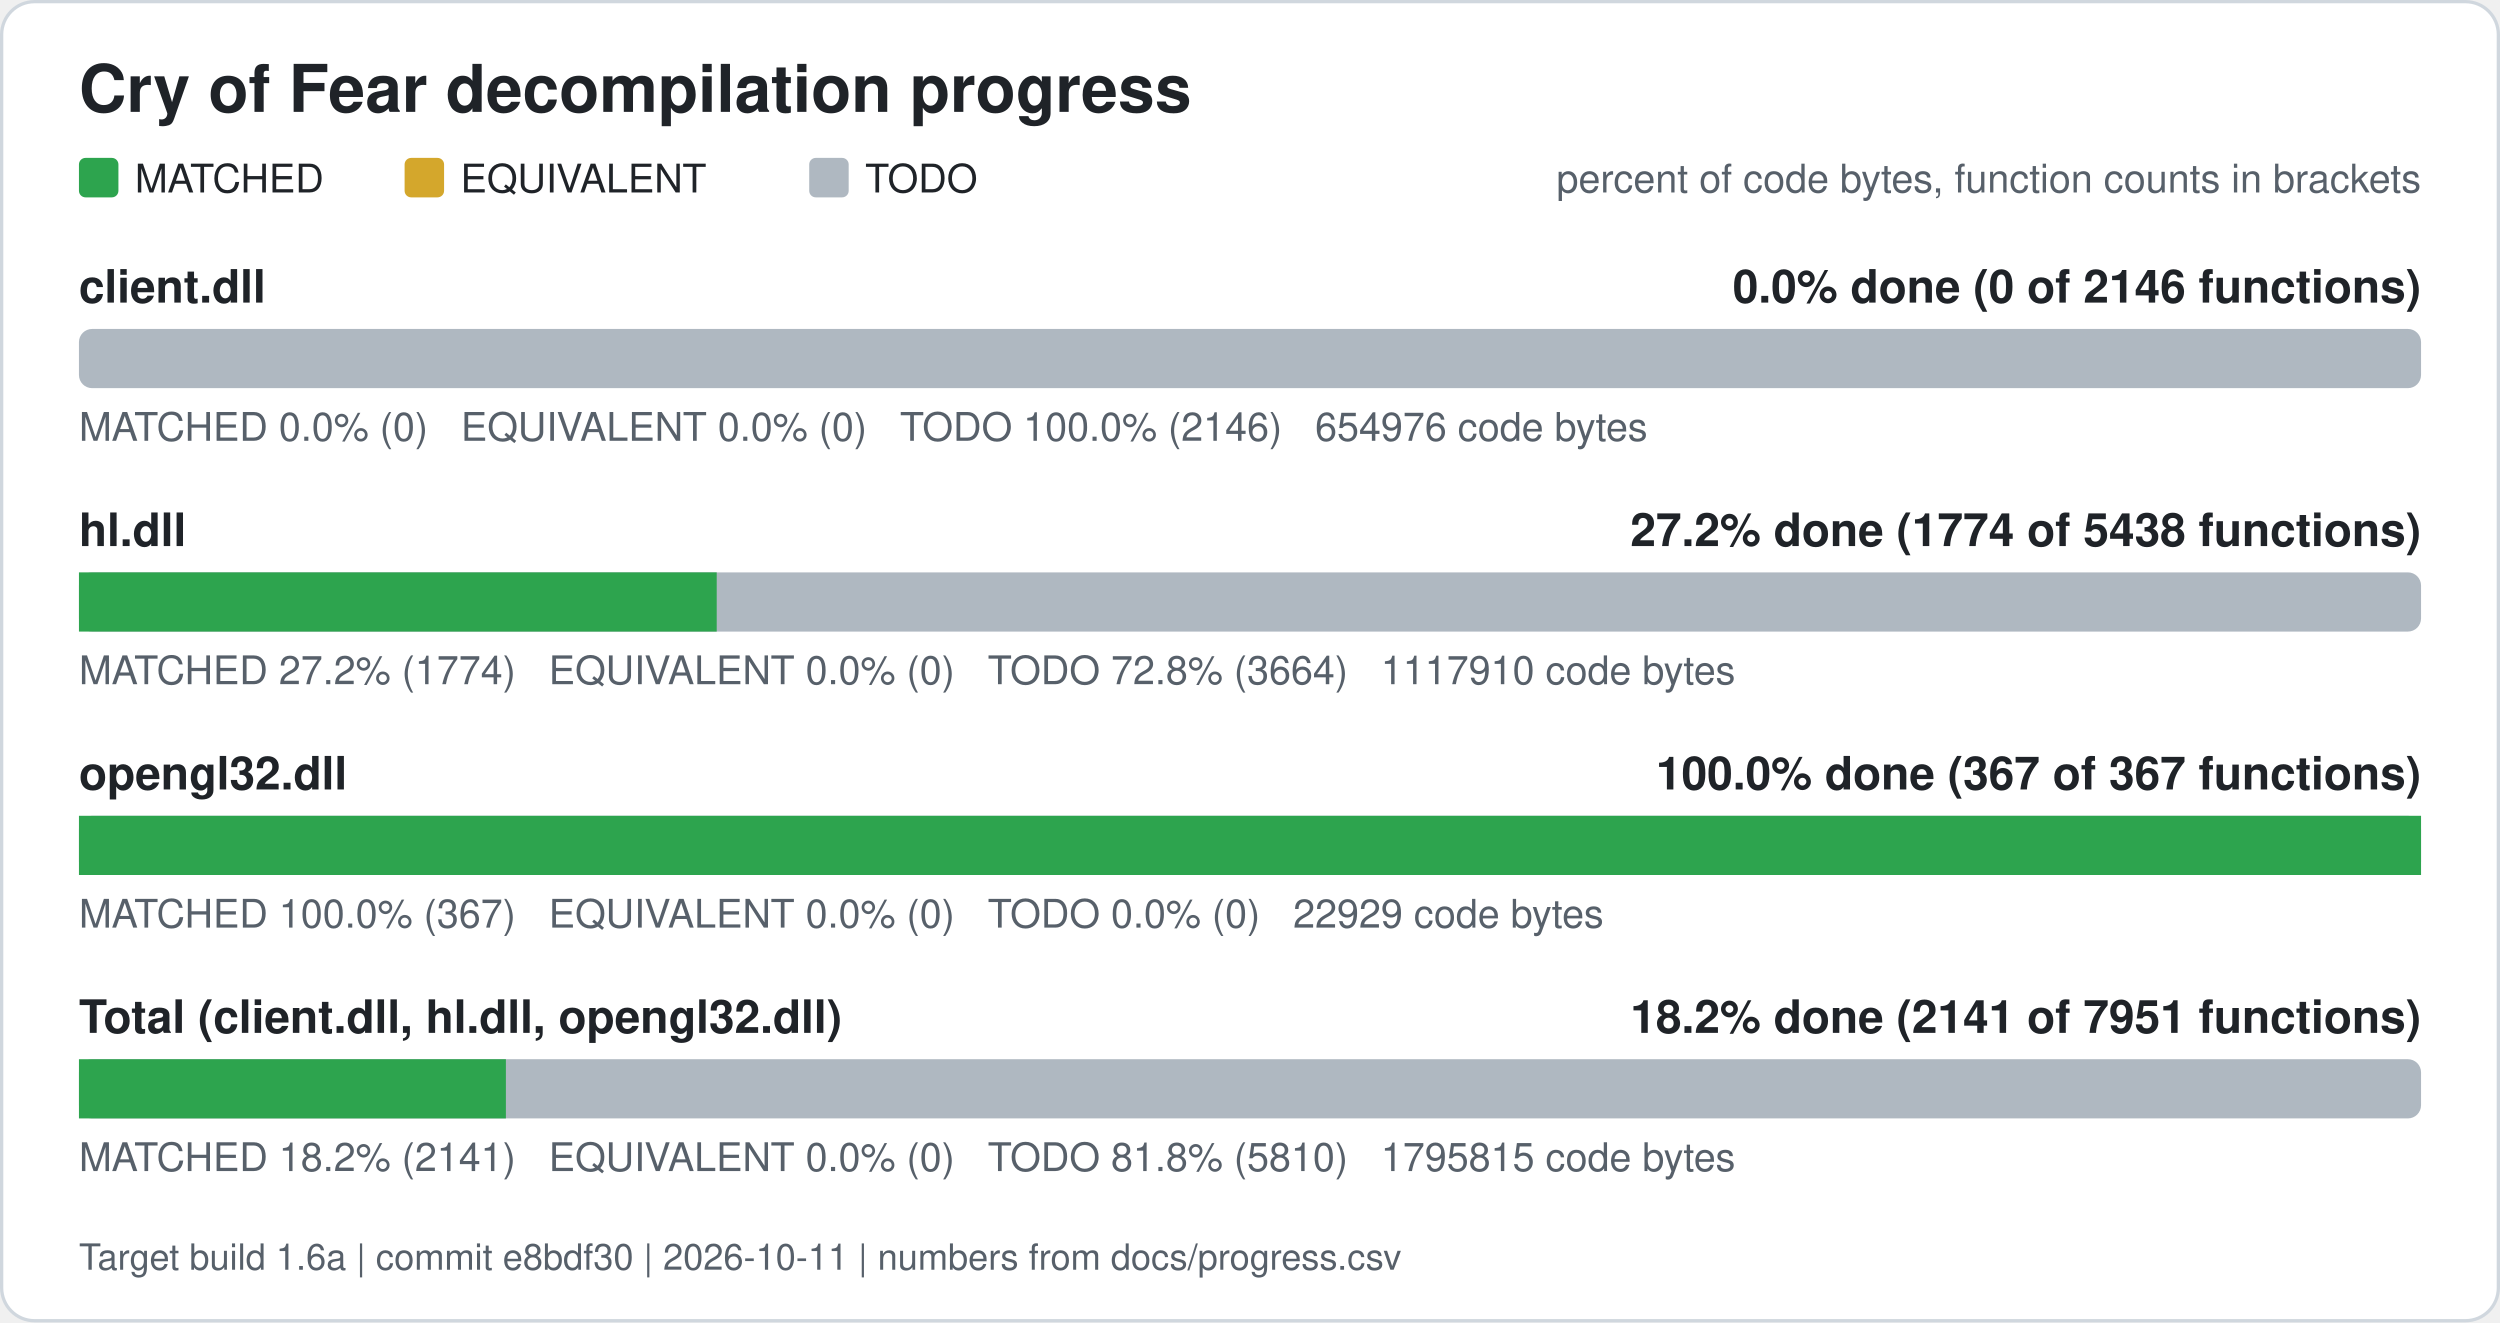
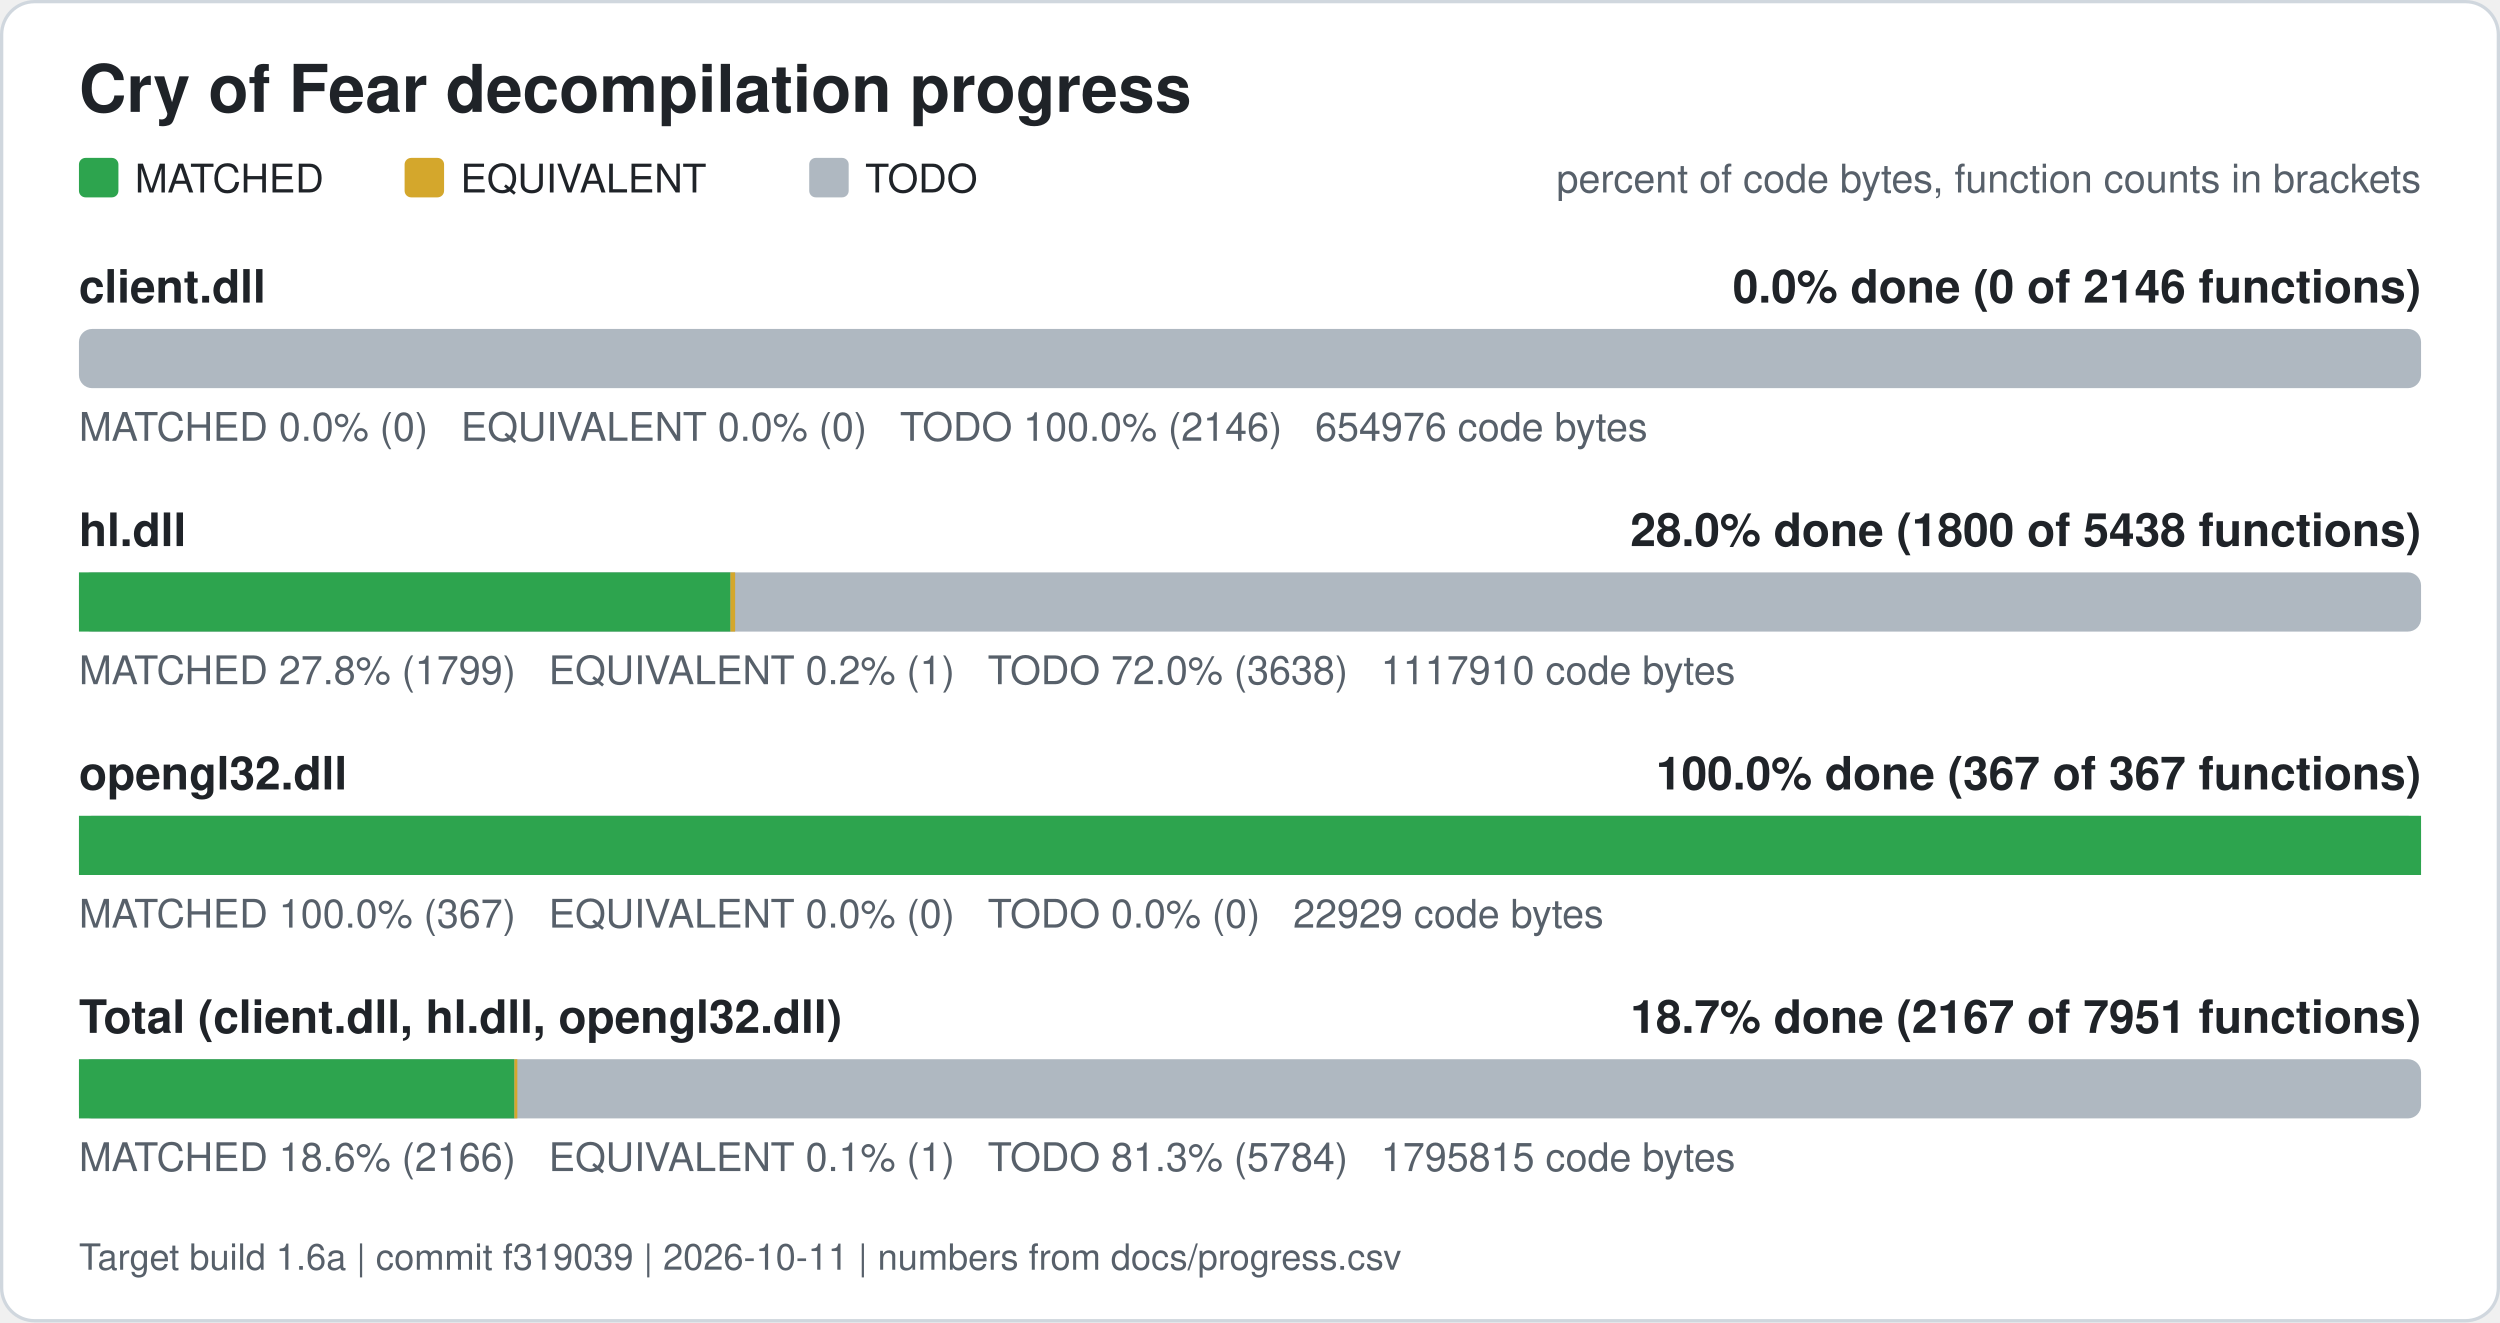
<svg xmlns="http://www.w3.org/2000/svg" width="760" height="402" viewBox="0 0 760 402" role="img" aria-label="Cry of Fear decompilation progress">
  <rect x="0.5" y="0.5" width="759" height="401" rx="10" fill="#ffffff" stroke="#d0d7de" />
  <text x="24" y="34" font-family="Segoe UI, Helvetica, Arial, sans-serif" font-size="20" font-weight="600" fill="#1f2328">Cry of Fear decompilation progress</text>
  <rect x="24" y="48" width="12" height="12" rx="2" fill="#2da44e" />
  <text x="41" y="58.5" font-family="Segoe UI, Helvetica, Arial, sans-serif" font-size="12" fill="#1f2328">MATCHED</text>
  <rect x="123" y="48" width="12" height="12" rx="2" fill="#d4a72c" />
  <text x="140" y="58.5" font-family="Segoe UI, Helvetica, Arial, sans-serif" font-size="12" fill="#1f2328">EQUIVALENT</text>
  <rect x="246" y="48" width="12" height="12" rx="2" fill="#afb8c1" />
  <text x="263" y="58.5" font-family="Segoe UI, Helvetica, Arial, sans-serif" font-size="12" fill="#1f2328">TODO</text>
  <text x="736" y="58.5" font-family="Segoe UI, Helvetica, Arial, sans-serif" font-size="12" fill="#57606a" text-anchor="end">percent of code bytes, function counts in brackets</text>
  <text x="24" y="92" font-family="Segoe UI, Helvetica, Arial, sans-serif" font-size="14" font-weight="600" fill="#1f2328">client.dll</text>
  <text x="736" y="92" font-family="Segoe UI, Helvetica, Arial, sans-serif" font-size="14" font-weight="600" fill="#1f2328" text-anchor="end">0.0% done (0 of 2146 functions)</text>
  <rect x="24" y="100" width="712" height="18" rx="4" fill="#afb8c1" />
  <text x="24" y="134" font-family="Segoe UI, Helvetica, Arial, sans-serif" font-size="12" fill="#57606a" xml:space="preserve">MATCHED 0.0% (0)   EQUIVALENT 0.0% (0)   TODO 100.0% (2146)   654976 code bytes</text>
  <text x="24" y="166" font-family="Segoe UI, Helvetica, Arial, sans-serif" font-size="14" font-weight="600" fill="#1f2328">hl.dll</text>
-   <text x="736" y="166" font-family="Segoe UI, Helvetica, Arial, sans-serif" font-size="14" font-weight="600" fill="#1f2328" text-anchor="end">27.2% done (1774 of 5438 functions)</text>
+   <text x="736" y="166" font-family="Segoe UI, Helvetica, Arial, sans-serif" font-size="14" font-weight="600" fill="#1f2328" text-anchor="end">28.0% done (1800 of 5438 functions)</text>
  <rect x="24" y="174" width="712" height="18" rx="4" fill="#afb8c1" />
-   <rect x="24.00" y="174" width="193.88" height="18" fill="#2da44e" />
-   <text x="24" y="208" font-family="Segoe UI, Helvetica, Arial, sans-serif" font-size="12" fill="#57606a" xml:space="preserve">MATCHED 27.2% (1774)   EQUIVALENT 0.0% (0)   TODO 72.8% (3664)   1117910 code bytes</text>
+   <rect x="24.00" y="174" width="198.07" height="18" fill="#2da44e" />
+   <rect x="222.07" y="174" width="1.41" height="18" fill="#d4a72c" />
+   <text x="24" y="208" font-family="Segoe UI, Helvetica, Arial, sans-serif" font-size="12" fill="#57606a" xml:space="preserve">MATCHED 27.8% (1799)   EQUIVALENT 0.2% (1)   TODO 72.0% (3638)   1117910 code bytes</text>
  <text x="24" y="240" font-family="Segoe UI, Helvetica, Arial, sans-serif" font-size="14" font-weight="600" fill="#1f2328">opengl32.dll</text>
  <text x="736" y="240" font-family="Segoe UI, Helvetica, Arial, sans-serif" font-size="14" font-weight="600" fill="#1f2328" text-anchor="end">100.0% done (367 of 367 functions)</text>
  <rect x="24" y="248" width="712" height="18" rx="4" fill="#afb8c1" />
  <rect x="24.00" y="248" width="712.00" height="18" fill="#2da44e" />
  <text x="24" y="282" font-family="Segoe UI, Helvetica, Arial, sans-serif" font-size="12" fill="#57606a" xml:space="preserve">MATCHED 100.0% (367)   EQUIVALENT 0.0% (0)   TODO 0.0% (0)   22929 code bytes</text>
  <text x="24" y="314" font-family="Segoe UI, Helvetica, Arial, sans-serif" font-size="14" font-weight="600" fill="#1f2328">Total (client.dll, hl.dll, opengl32.dll)</text>
-   <text x="736" y="314" font-family="Segoe UI, Helvetica, Arial, sans-serif" font-size="14" font-weight="600" fill="#1f2328" text-anchor="end">18.2% done (2141 of 7951 functions)</text>
+   <text x="736" y="314" font-family="Segoe UI, Helvetica, Arial, sans-serif" font-size="14" font-weight="600" fill="#1f2328" text-anchor="end">18.7% done (2167 of 7951 functions)</text>
  <rect x="24" y="322" width="712" height="18" rx="4" fill="#afb8c1" />
-   <rect x="24.00" y="322" width="129.79" height="18" fill="#2da44e" />
-   <text x="24" y="356" font-family="Segoe UI, Helvetica, Arial, sans-serif" font-size="12" fill="#57606a" xml:space="preserve">MATCHED 18.2% (2141)   EQUIVALENT 0.0% (0)   TODO 81.8% (5810)   1795815 code bytes</text>
-   <text x="24" y="386" font-family="Segoe UI, Helvetica, Arial, sans-serif" font-size="11" fill="#57606a">Target build 1.6a | commit e8bdf30 | 2026-10-11 | numbers from docs/progress.csv</text>
+   <rect x="24.00" y="322" width="132.39" height="18" fill="#2da44e" />
+   <rect x="156.39" y="322" width="0.88" height="18" fill="#d4a72c" />
+   <text x="24" y="356" font-family="Segoe UI, Helvetica, Arial, sans-serif" font-size="12" fill="#57606a" xml:space="preserve">MATCHED 18.6% (2166)   EQUIVALENT 0.1% (1)   TODO 81.3% (5784)   1795815 code bytes</text>
+   <text x="24" y="386" font-family="Segoe UI, Helvetica, Arial, sans-serif" font-size="11" fill="#57606a">Target build 1.6a | commit f319039 | 2026-10-11 | numbers from docs/progress.csv</text>
</svg>
